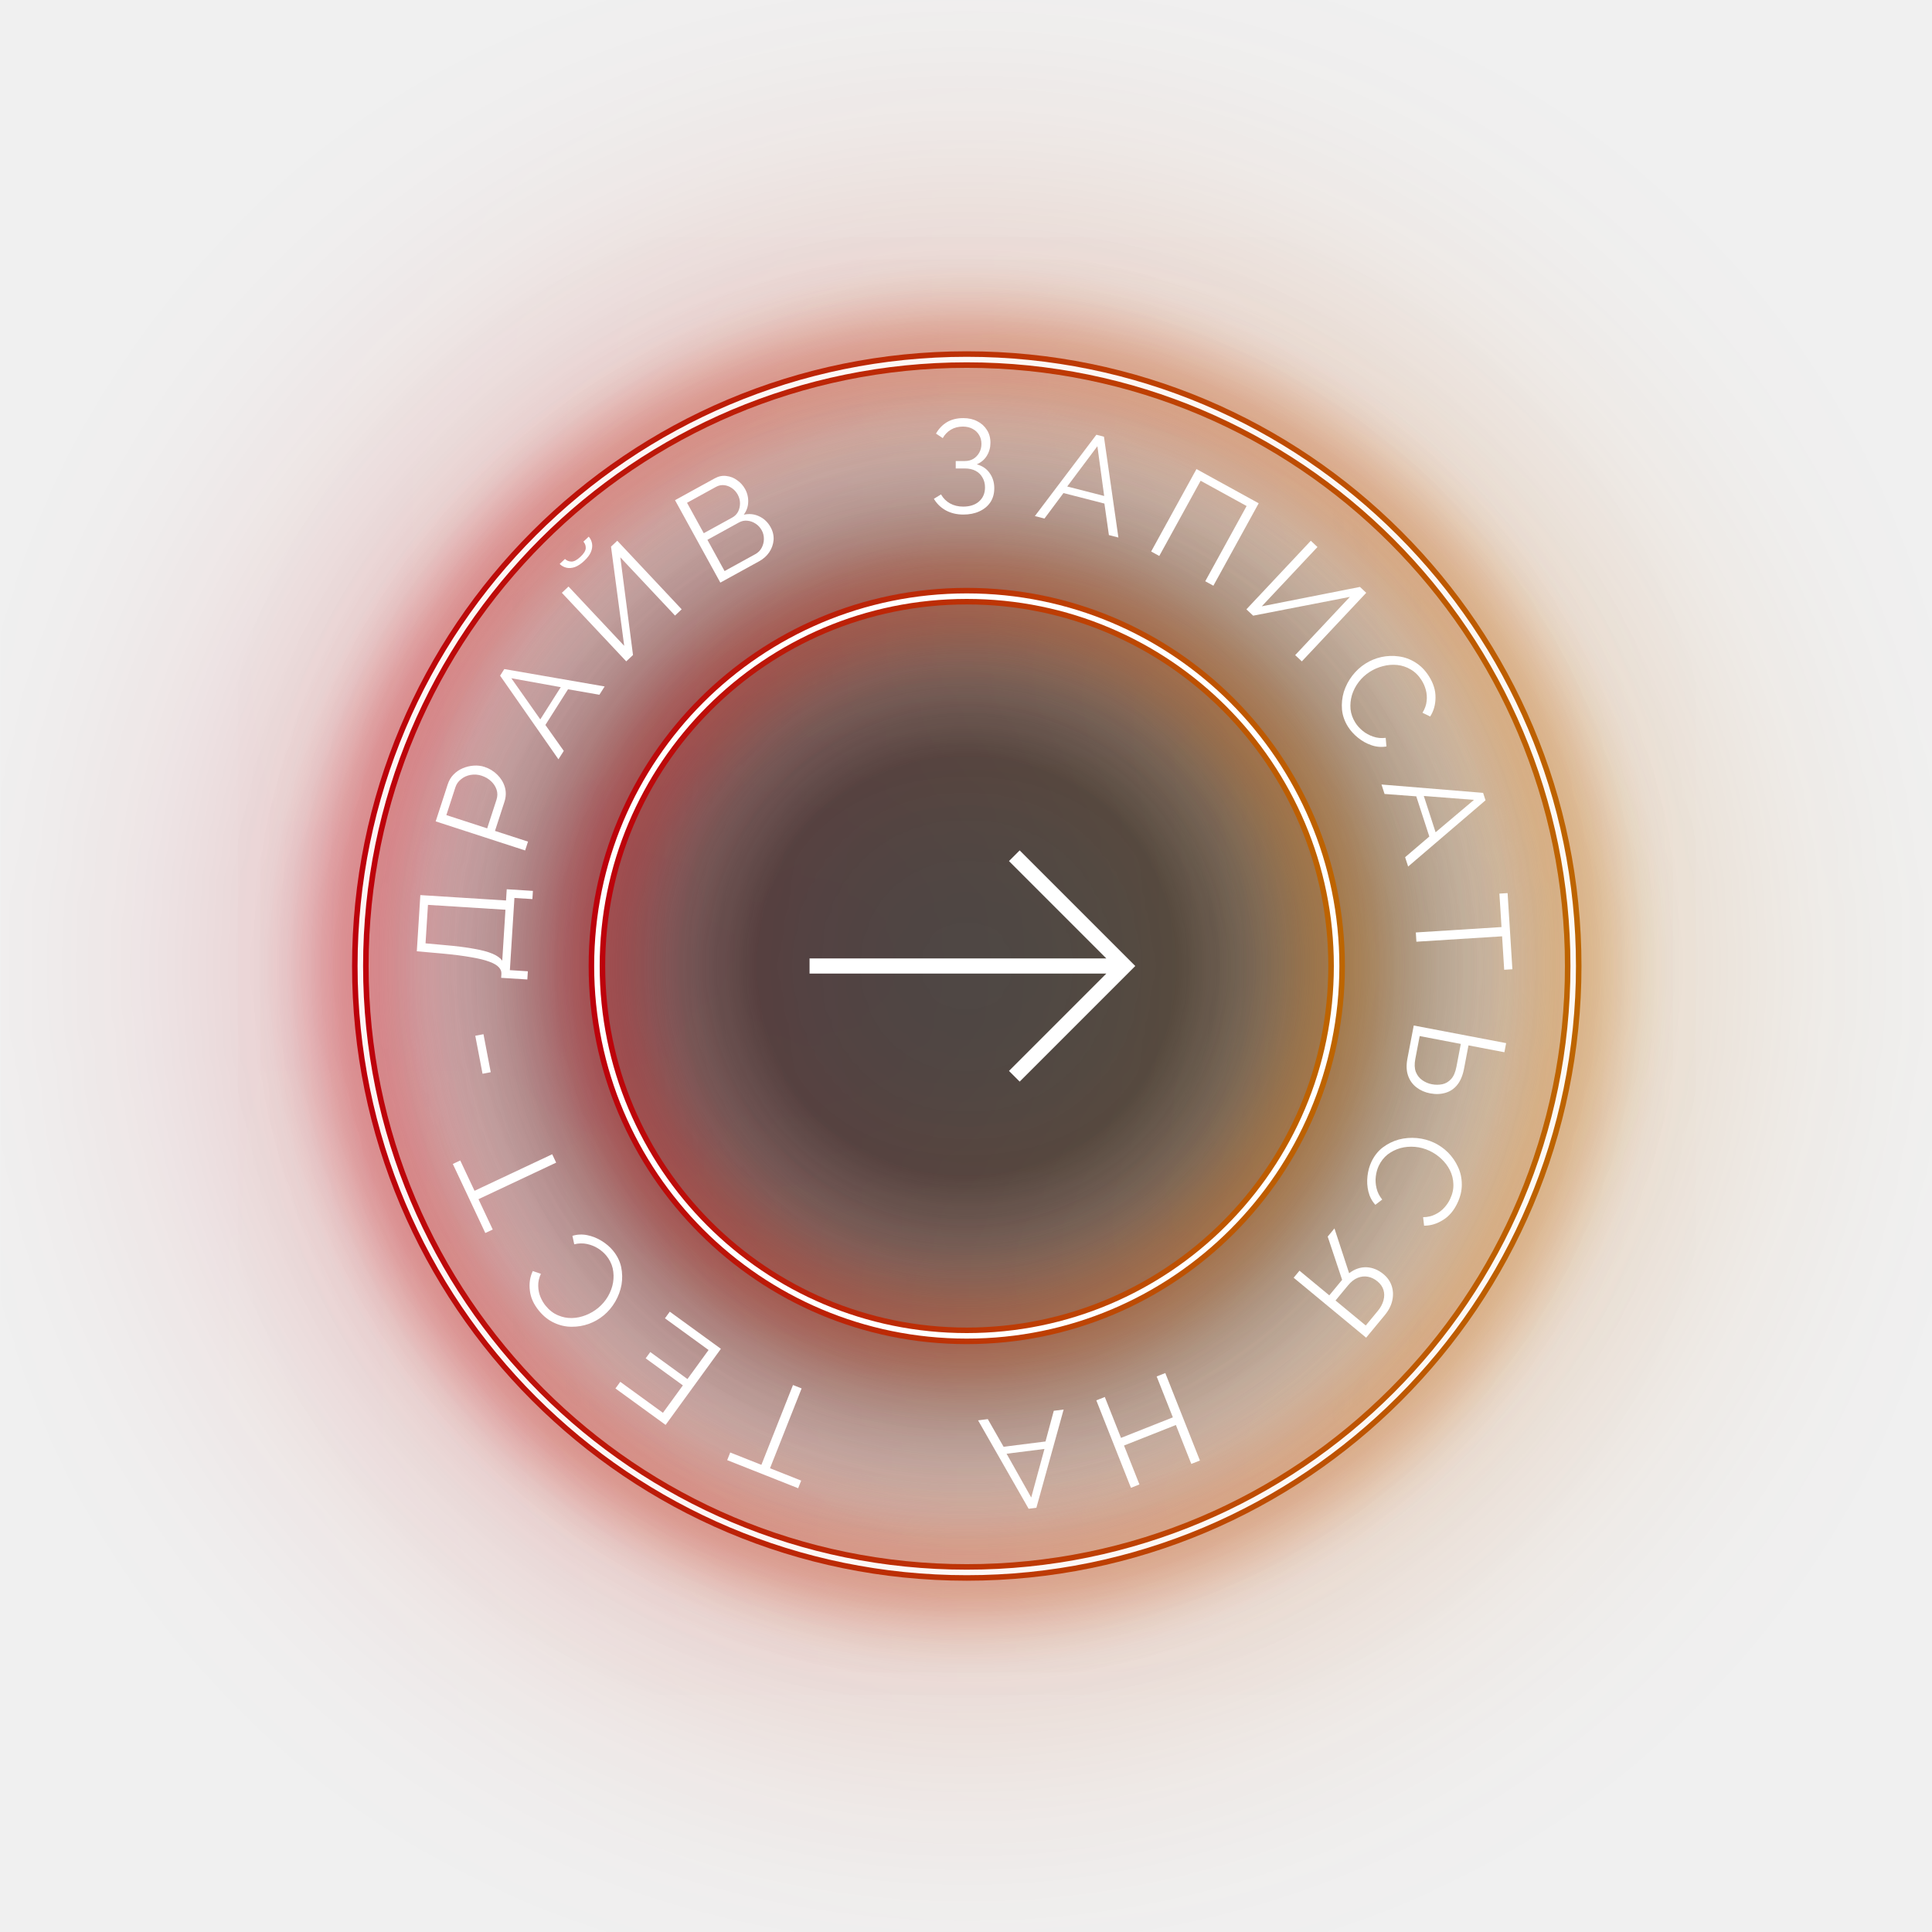
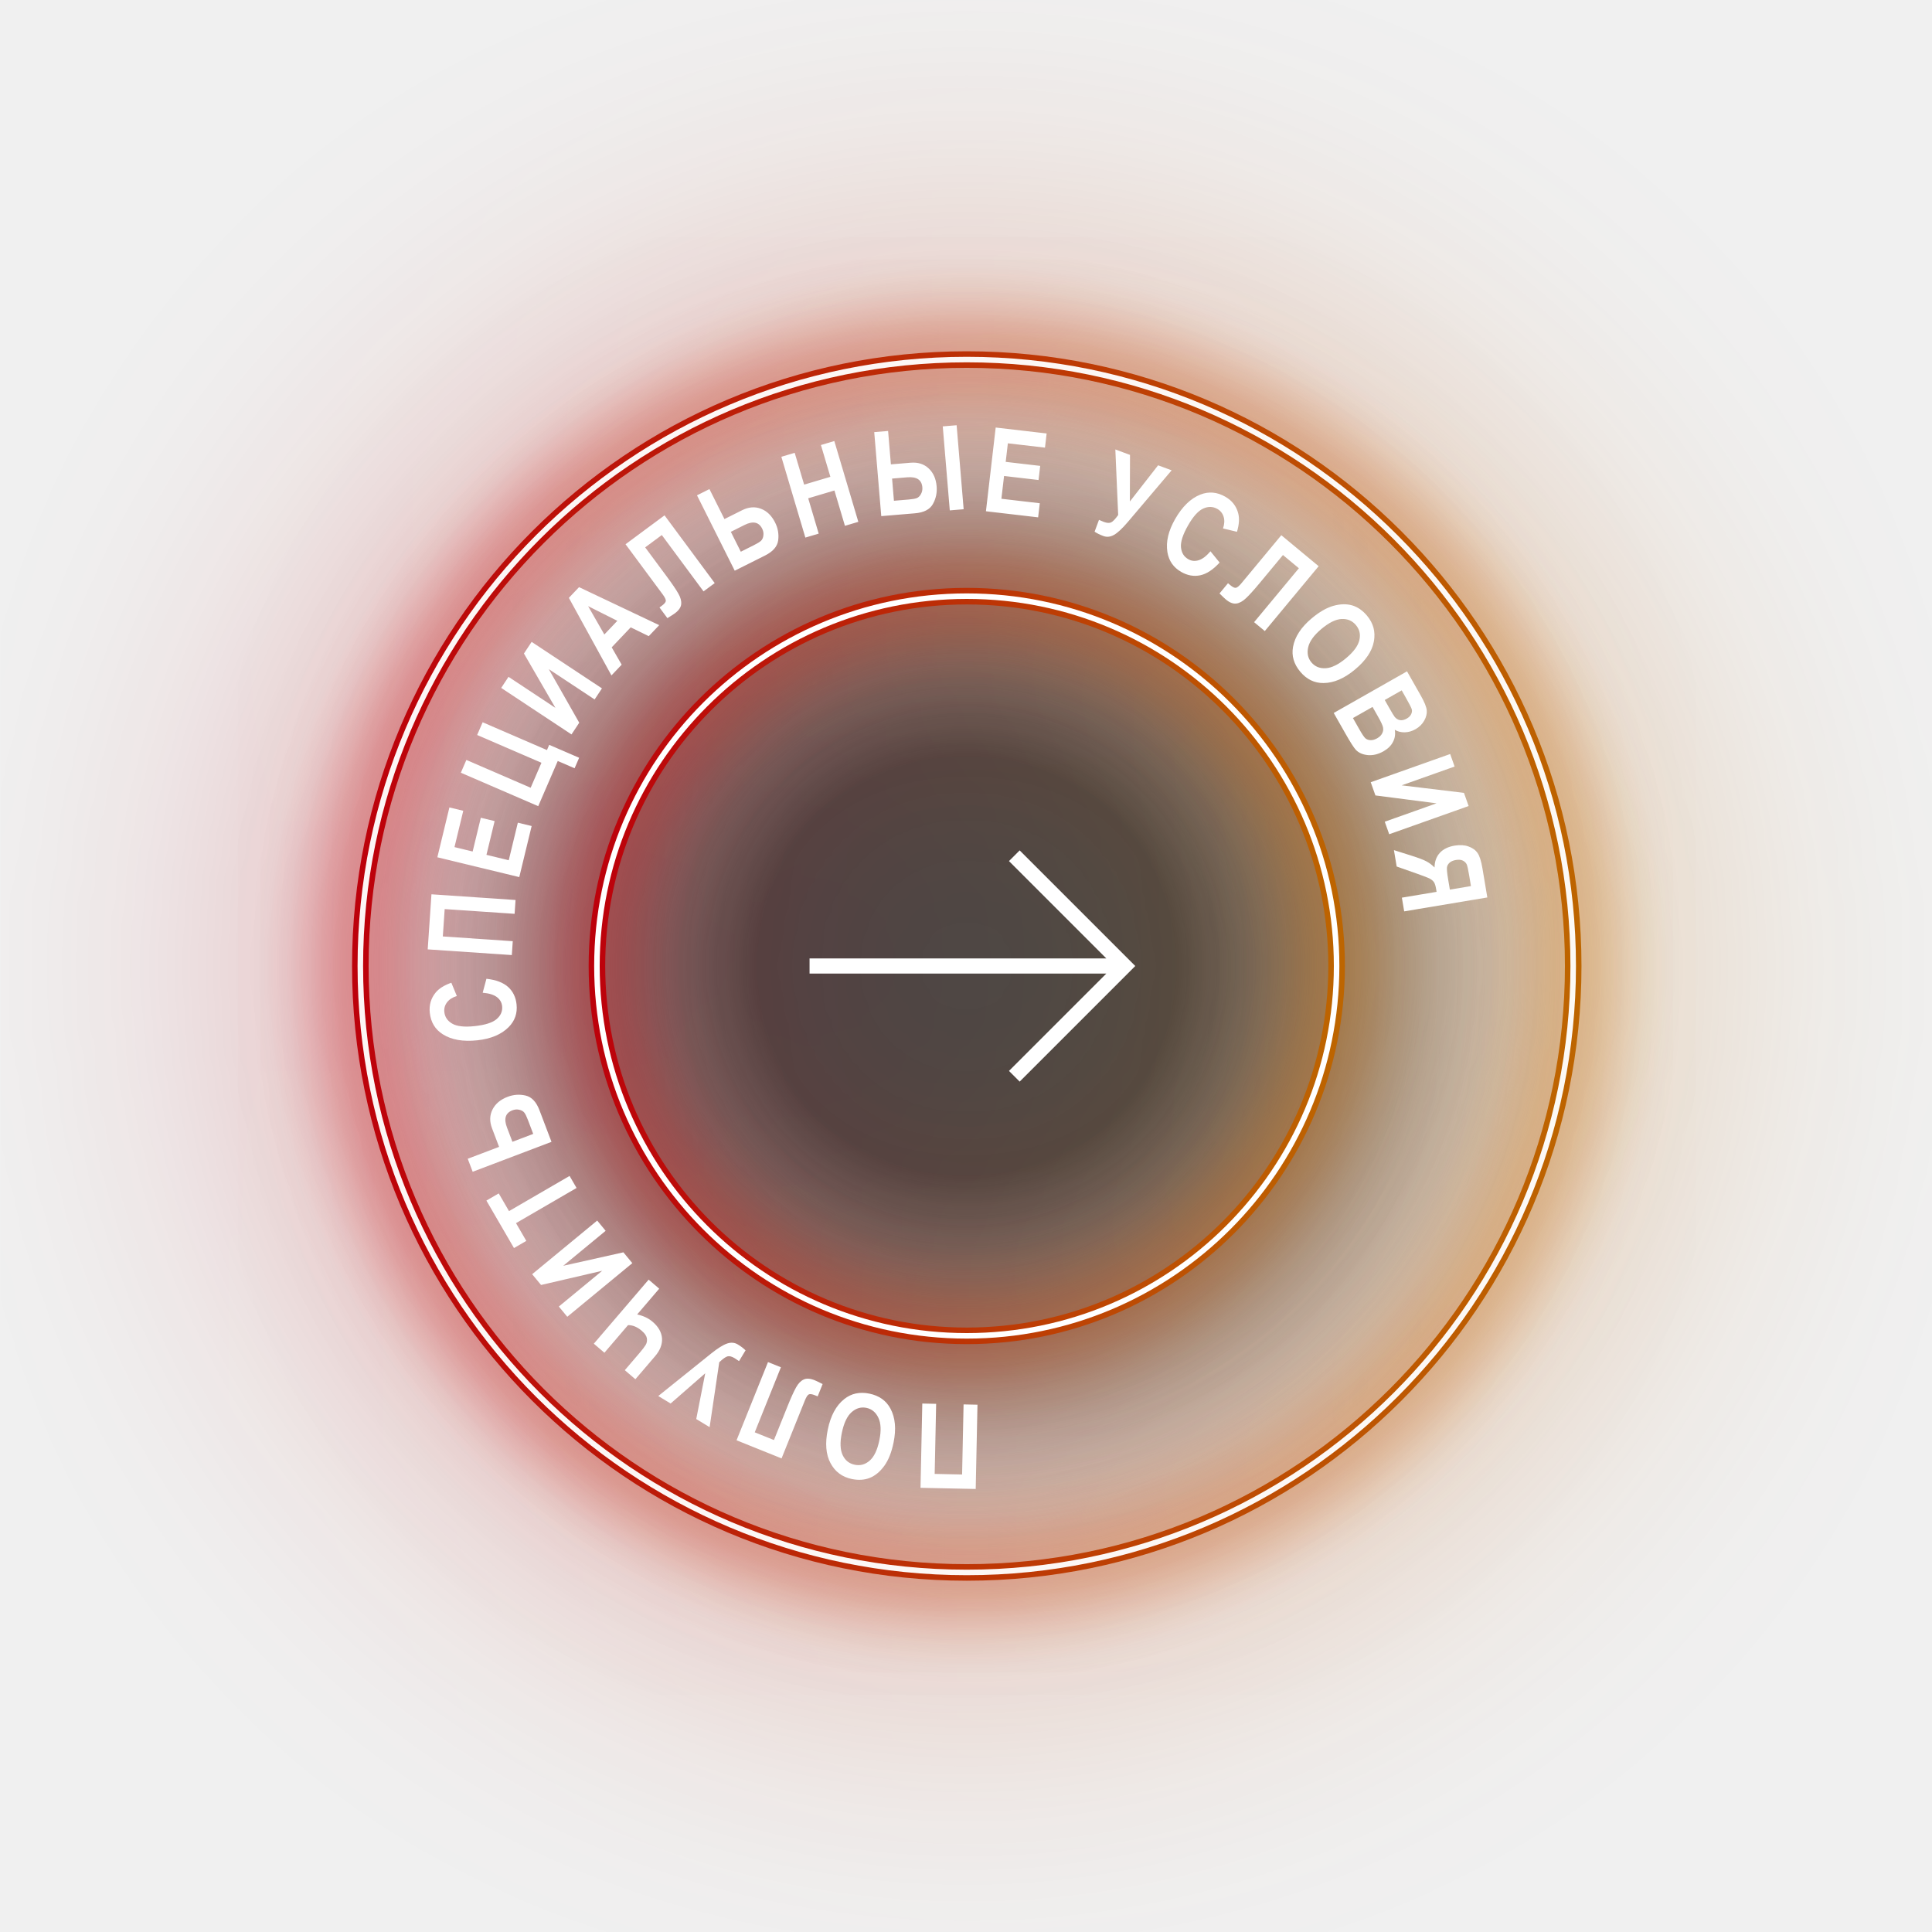
- <svg xmlns="http://www.w3.org/2000/svg" width="350" height="350" viewBox="0 0 350 350" fill="none">
-   <g filter="url(#filter0_b_0_4107)">
-     <circle cx="175.139" cy="175" r="110" fill="url(#paint0_radial_0_4107)" fill-opacity="0.7" />
+ <svg xmlns="http://www.w3.org/2000/svg" width="350" height="350" viewBox="0 0 350 350" fill="none" version="1.1" id="svg48">
+   <g filter="url(#filter0_b_0_4107)" id="g1">
+     <path id="circle1" style="fill:url(#paint0_radial_0_4107);fill-opacity:0.7" d="m 285.139,175 a 110,110 0 0 1 -110,110 A 110,110 0 0 1 65.139,175 110,110 0 0 1 175.139,65 a 110,110 0 0 1 110,110 z" />
  </g>
-   <g filter="url(#filter1_f_0_4107)">
-     <circle cx="175.139" cy="175" r="109.861" stroke="url(#paint1_linear_0_4107)" stroke-width="10" />
+   <g filter="url(#filter1_f_0_4107)" id="g2">
+     <circle cx="175.139" cy="175" r="109.861" stroke="url(#paint1_linear_0_4107)" stroke-width="10" id="circle2" />
  </g>
-   <g filter="url(#filter2_f_0_4107)">
-     <circle cx="175.139" cy="175" r="109.861" stroke="url(#paint2_linear_0_4107)" stroke-width="6" />
+   <g filter="url(#filter2_f_0_4107)" id="g3">
+     <path id="circle3" style="stroke:url(#paint2_linear_0_4107);stroke-width:6" d="M 285,175 A 109.861,109.861 0 0 1 175.139,284.861 109.861,109.861 0 0 1 65.278,175 109.861,109.861 0 0 1 175.139,65.139 109.861,109.861 0 0 1 285,175 Z" />
  </g>
-   <circle cx="175.139" cy="175" r="109.861" stroke="url(#paint3_linear_0_4107)" stroke-width="3" />
-   <circle cx="175.139" cy="175" r="109.861" stroke="white" />
-   <g filter="url(#filter3_f_0_4107)">
-     <circle cx="175.139" cy="175" r="67" stroke="url(#paint4_linear_0_4107)" stroke-width="10" />
+   <path id="circle4" style="stroke:url(#paint3_linear_0_4107);stroke-width:3" d="M 285,175 A 109.861,109.861 0 0 1 175.139,284.861 109.861,109.861 0 0 1 65.278,175 109.861,109.861 0 0 1 175.139,65.139 109.861,109.861 0 0 1 285,175 Z" />
+   <path id="circle5" style="stroke:#ffffff" d="M 285,175 A 109.861,109.861 0 0 1 175.139,284.861 109.861,109.861 0 0 1 65.278,175 109.861,109.861 0 0 1 175.139,65.139 109.861,109.861 0 0 1 285,175 Z" />
+   <g filter="url(#filter3_f_0_4107)" id="g6">
+     <path id="circle6" style="stroke:url(#paint4_linear_0_4107);stroke-width:10" d="m 242.139,175 a 67,67 0 0 1 -67,67 67,67 0 0 1 -67,-67 67,67 0 0 1 67,-67 67,67 0 0 1 67,67 z" />
  </g>
-   <g filter="url(#filter4_f_0_4107)">
-     <circle cx="175.139" cy="175" r="67" stroke="url(#paint5_linear_0_4107)" stroke-width="6" />
+   <g filter="url(#filter4_f_0_4107)" id="g7">
+     <path id="circle7" style="stroke:url(#paint5_linear_0_4107);stroke-width:6" d="m 242.139,175 a 67,67 0 0 1 -67,67 67,67 0 0 1 -67,-67 67,67 0 0 1 67,-67 67,67 0 0 1 67,67 z" />
  </g>
-   <circle cx="175.139" cy="175" r="67" stroke="url(#paint6_linear_0_4107)" stroke-width="3" />
-   <circle cx="175.139" cy="175" r="67" stroke="white" />
-   <path d="M174.508 93.216C173.34 93.216 172.292 92.968 171.364 92.472C170.436 91.96 169.708 91.256 169.18 90.36L170.476 89.568C170.876 90.272 171.42 90.816 172.108 91.2C172.796 91.584 173.588 91.776 174.484 91.776C175.7 91.776 176.66 91.464 177.364 90.84C178.084 90.2 178.444 89.352 178.444 88.296C178.444 87.624 178.292 87.032 177.988 86.52C177.7 85.992 177.284 85.584 176.74 85.296C176.196 85.008 175.54 84.864 174.772 84.864H173.14V83.52H174.796C175.388 83.52 175.908 83.384 176.356 83.112C176.804 82.824 177.156 82.448 177.412 81.984C177.668 81.52 177.796 81 177.796 80.424C177.796 79.8 177.652 79.256 177.364 78.792C177.092 78.328 176.7 77.96 176.188 77.688C175.692 77.416 175.108 77.28 174.436 77.28C173.62 77.28 172.9 77.464 172.276 77.832C171.652 78.2 171.156 78.712 170.788 79.368L169.564 78.552C170.06 77.672 170.716 76.984 171.532 76.488C172.364 75.992 173.356 75.744 174.508 75.744C175.484 75.744 176.332 75.936 177.052 76.32C177.788 76.688 178.364 77.208 178.78 77.88C179.212 78.536 179.428 79.312 179.428 80.208C179.428 81.072 179.212 81.856 178.78 82.56C178.364 83.248 177.756 83.768 176.956 84.12C177.964 84.392 178.74 84.92 179.284 85.704C179.844 86.488 180.124 87.4 180.124 88.44C180.124 89.432 179.884 90.288 179.404 91.008C178.924 91.712 178.26 92.256 177.412 92.64C176.58 93.024 175.612 93.216 174.508 93.216Z" fill="white" />
-   <path d="M198.617 78.758L199.989 79.111L202.609 97.376L200.888 96.934L200.075 91.225L192.659 89.32L189.219 93.938L187.476 93.49L198.617 78.758ZM200.031 89.85L198.802 80.838L193.336 88.132L200.031 89.85Z" fill="white" />
-   <path d="M208.542 99.91L216.751 84.977L228.024 91.175L219.815 106.107L218.342 105.298L225.835 91.669L217.506 87.091L210.014 100.719L208.542 99.91Z" fill="white" />
-   <path d="M225.799 110.385L237.464 97.963L238.671 99.097L228.584 109.839L246.369 106.326L247.506 107.394L235.842 119.815L234.634 118.682L244.541 108.132L227.024 111.535L225.799 110.385Z" fill="white" />
-   <path d="M247.357 120.224C248.235 119.666 249.187 119.27 250.213 119.036C251.262 118.807 252.314 118.764 253.372 118.908C254.443 119.043 255.451 119.407 256.397 120.001C257.356 120.586 258.178 121.419 258.864 122.5C259.678 123.783 260.076 125.066 260.056 126.349C260.058 127.636 259.737 128.787 259.092 129.802L257.696 129.125C258.134 128.412 258.385 127.703 258.45 126.998C258.528 126.285 258.477 125.607 258.296 124.964C258.124 124.334 257.87 123.756 257.536 123.229C256.987 122.365 256.327 121.713 255.556 121.274C254.798 120.826 253.983 120.557 253.111 120.466C252.26 120.381 251.404 120.45 250.543 120.675C249.694 120.891 248.905 121.231 248.176 121.693C247.379 122.199 246.701 122.819 246.143 123.552C245.585 124.285 245.177 125.075 244.918 125.921C244.673 126.759 244.587 127.609 244.661 128.472C244.757 129.34 245.049 130.159 245.538 130.929C245.881 131.469 246.327 131.963 246.876 132.41C247.425 132.858 248.05 133.2 248.75 133.438C249.459 133.689 250.219 133.766 251.029 133.669L251.167 135.23C250.262 135.387 249.363 135.314 248.469 135.01C247.574 134.705 246.755 134.25 246.009 133.643C245.273 133.049 244.673 132.387 244.21 131.658C243.584 130.672 243.219 129.634 243.115 128.544C243.024 127.445 243.137 126.369 243.454 125.316C243.792 124.267 244.298 123.302 244.97 122.42C245.656 121.53 246.452 120.798 247.357 120.224Z" fill="white" />
-   <path d="M268.68 143.635L269.117 144.982L255.099 156.981L254.55 155.292L258.935 151.545L256.569 144.264L250.827 143.833L250.271 142.121L268.68 143.635ZM260.072 150.772L267.023 144.905L257.936 144.198L260.072 150.772Z" fill="white" />
-   <path d="M272.498 175.683L272.117 169.623L256.595 170.6L256.49 168.923L272.011 167.946L271.63 161.886L273.115 161.793L273.983 175.59L272.498 175.683Z" fill="white" />
-   <path d="M256.113 185.779L272.851 188.972L272.536 190.622L266.029 189.381L265.22 193.624C264.989 194.834 264.585 195.8 264.008 196.52C263.431 197.241 262.719 197.724 261.874 197.97C261.026 198.232 260.091 198.265 259.07 198.07C258.143 197.894 257.323 197.534 256.613 196.991C255.902 196.448 255.393 195.74 255.087 194.867C254.782 193.995 254.741 192.969 254.966 191.79L256.113 185.779ZM257.189 187.694L256.397 191.843C256.22 192.771 256.251 193.55 256.489 194.182C256.742 194.817 257.128 195.314 257.646 195.673C258.176 196.051 258.756 196.3 259.385 196.42C260.045 196.546 260.68 196.545 261.291 196.417C261.902 196.29 262.434 195.976 262.888 195.476C263.341 194.976 263.663 194.231 263.851 193.241L264.638 189.115L257.189 187.694Z" fill="white" />
-   <path d="M259.786 207.005C260.727 207.448 261.571 208.04 262.319 208.781C263.074 209.543 263.675 210.409 264.12 211.379C264.58 212.355 264.812 213.402 264.818 214.519C264.837 215.642 264.574 216.783 264.029 217.941C263.382 219.316 262.512 220.339 261.419 221.009C260.333 221.701 259.189 222.046 257.986 222.046L257.81 220.505C258.647 220.492 259.38 220.324 260.01 220.001C260.653 219.685 261.198 219.279 261.645 218.781C262.084 218.298 262.437 217.775 262.702 217.21C263.138 216.284 263.335 215.377 263.292 214.49C263.264 213.611 263.055 212.778 262.664 211.993C262.281 211.229 261.763 210.544 261.112 209.937C260.475 209.336 259.765 208.852 258.984 208.484C258.129 208.082 257.243 207.842 256.325 207.764C255.407 207.686 254.522 207.764 253.668 207.999C252.83 208.241 252.066 208.624 251.377 209.149C250.695 209.695 250.161 210.38 249.772 211.205C249.5 211.784 249.322 212.426 249.238 213.129C249.155 213.832 249.201 214.544 249.375 215.262C249.543 215.996 249.885 216.678 250.401 217.31L249.157 218.263C248.539 217.583 248.12 216.785 247.897 215.867C247.675 214.949 247.62 214.012 247.734 213.058C247.84 212.117 248.077 211.256 248.445 210.475C248.942 209.418 249.623 208.553 250.488 207.881C251.366 207.216 252.336 206.735 253.395 206.438C254.462 206.162 255.548 206.072 256.652 206.167C257.771 206.269 258.816 206.549 259.786 207.005Z" fill="white" />
-   <path d="M241.749 222.541L244.408 230.659C245.415 229.894 246.472 229.532 247.579 229.575C248.675 229.631 249.691 230.046 250.628 230.821C251.331 231.403 251.823 232.1 252.105 232.915C252.388 233.752 252.431 234.628 252.234 235.545C252.049 236.471 251.589 237.379 250.855 238.266L247.489 242.334L234.36 231.473L235.415 230.197L240.815 234.664L242.758 232.315C242.819 232.241 242.885 232.161 242.957 232.075C243.018 232.001 243.079 231.927 243.14 231.853L240.525 224.02L241.749 222.541ZM244.207 232.86L241.943 235.597L247.417 240.125L249.62 237.462C250.119 236.858 250.457 236.224 250.633 235.56C250.809 234.895 250.807 234.271 250.626 233.685C250.446 233.1 250.085 232.583 249.542 232.134C249 231.686 248.422 231.405 247.809 231.292C247.196 231.18 246.583 231.243 245.969 231.483C245.345 231.735 244.758 232.194 244.207 232.86Z" fill="white" />
-   <path d="M204.88 269.532L198.608 253.689L200.147 253.079L203.08 260.488L212.475 256.768L209.542 249.36L211.104 248.741L217.377 264.585L215.815 265.203L213.023 258.152L203.628 261.871L206.42 268.923L204.88 269.532Z" fill="white" />
-   <path d="M187.752 273.151L186.347 273.328L177.187 257.31L178.949 257.087L181.808 262.097L189.403 261.137L190.902 255.577L192.688 255.352L187.752 273.151ZM182.354 263.358L186.815 271.285L189.211 262.492L182.354 263.358Z" fill="white" />
-   <path d="M132.287 263.134L137.933 265.369L143.658 250.909L145.22 251.527L139.495 265.987L145.14 268.223L144.592 269.606L131.739 264.517L132.287 263.134Z" fill="white" />
-   <path d="M120.461 238.825L121.336 237.621L130.597 244.35L120.581 258.135L111.494 251.533L112.369 250.33L120.097 255.944L123.708 250.974L116.971 246.078L117.803 244.933L124.54 249.828L128.363 244.566L120.461 238.825Z" fill="white" />
-   <path d="M109.359 238.295C108.557 238.958 107.662 239.47 106.674 239.831C105.662 240.19 104.623 240.365 103.556 240.355C102.476 240.355 101.43 240.12 100.418 239.649C99.393 239.189 98.473 238.465 97.657 237.479C96.688 236.308 96.133 235.085 95.992 233.81C95.829 232.533 96.003 231.351 96.515 230.263L97.985 230.76C97.64 231.523 97.48 232.257 97.504 232.964C97.516 233.681 97.652 234.348 97.912 234.963C98.162 235.566 98.485 236.108 98.883 236.589C99.536 237.378 100.272 237.942 101.093 238.281C101.901 238.63 102.743 238.795 103.62 238.776C104.474 238.754 105.315 238.578 106.142 238.247C106.956 237.926 107.696 237.49 108.362 236.94C109.089 236.338 109.684 235.638 110.145 234.841C110.607 234.044 110.913 233.209 111.064 232.337C111.202 231.475 111.181 230.621 110.999 229.774C110.796 228.925 110.403 228.149 109.822 227.447C109.414 226.953 108.909 226.519 108.308 226.144C107.707 225.769 107.045 225.508 106.32 225.36C105.585 225.199 104.822 225.218 104.03 225.416L103.698 223.885C104.576 223.615 105.477 223.576 106.402 223.765C107.328 223.955 108.198 224.304 109.014 224.813C109.819 225.31 110.497 225.891 111.048 226.557C111.792 227.457 112.285 228.441 112.525 229.509C112.752 230.587 112.775 231.669 112.593 232.754C112.388 233.837 112.008 234.858 111.451 235.817C110.882 236.786 110.185 237.612 109.359 238.295Z" fill="white" />
-   <path d="M83.379 210.229L85.965 215.723L100.037 209.102L100.752 210.622L86.68 217.244L89.265 222.738L87.919 223.371L82.033 210.863L83.379 210.229Z" fill="white" />
-   <path d="M88.9 194.24L87.415 194.523L86.102 187.639L87.587 187.356L88.9 194.24Z" fill="white" />
-   <path d="M95.532 177.442L90.789 177.143L90.835 176.425C90.863 175.978 90.704 175.575 90.357 175.217C90.012 174.842 89.44 174.51 88.641 174.219C87.826 173.911 86.729 173.642 85.349 173.41C83.97 173.163 82.252 172.943 80.196 172.75L75.509 172.335L76.15 162.155L91.671 163.131L91.799 161.095L96.542 161.394L96.448 162.879L93.191 162.674L92.368 175.752L95.625 175.957L95.532 177.442ZM90.985 174.03L91.565 164.808L77.529 163.925L77.091 170.895L80.486 171.205C82.639 171.388 84.436 171.614 85.878 171.881C87.305 172.131 88.432 172.434 89.26 172.791C90.071 173.146 90.646 173.559 90.985 174.03Z" fill="white" />
-   <path d="M95.134 154.067L78.928 148.801L81.109 142.09C81.336 141.391 81.688 140.798 82.165 140.314C82.647 139.815 83.209 139.433 83.849 139.17C84.475 138.903 85.131 138.746 85.819 138.7C86.492 138.649 87.14 138.725 87.764 138.928C88.646 139.215 89.419 139.685 90.082 140.337C90.734 140.97 91.19 141.715 91.45 142.574C91.709 143.432 91.686 144.333 91.379 145.276L89.673 150.526L95.653 152.469L95.134 154.067ZM88.258 150.066L89.942 144.885C90.149 144.246 90.155 143.633 89.958 143.048C89.761 142.462 89.424 141.949 88.945 141.507C88.466 141.066 87.899 140.739 87.245 140.526C86.575 140.308 85.909 140.26 85.247 140.382C84.585 140.503 84.013 140.763 83.53 141.161C83.037 141.54 82.695 142.025 82.502 142.619L80.863 147.663L88.258 150.066Z" fill="white" />
-   <path d="M90.598 122.403L91.357 121.207L109.538 124.36L108.586 125.86L102.905 124.869L98.802 131.333L102.131 136.032L101.166 137.552L90.598 122.403ZM101.584 124.486L92.633 122.87L97.881 130.322L101.584 124.486Z" fill="white" />
-   <path d="M113.45 119.811L101.785 107.39L102.992 106.256L113.08 116.998L110.69 99.027L111.828 97.959L123.492 110.381L122.285 111.514L112.378 100.965L114.675 118.661L113.45 119.811ZM105.838 101.608C105.267 102.145 104.706 102.518 104.156 102.727C103.607 102.913 103.096 102.954 102.624 102.849C102.141 102.732 101.729 102.504 101.389 102.165L102.351 101.261C102.648 101.553 103.028 101.712 103.491 101.738C103.966 101.753 104.518 101.465 105.148 100.873C105.755 100.304 106.076 99.793 106.113 99.342C106.139 98.879 105.999 98.472 105.693 98.123L106.655 97.219C106.972 97.58 107.174 98.005 107.26 98.495C107.336 98.973 107.263 99.48 107.043 100.016C106.823 100.53 106.421 101.061 105.838 101.608Z" fill="white" />
-   <path d="M139.611 95.522C140.019 96.265 140.196 97.035 140.141 97.832C140.079 98.615 139.817 99.352 139.358 100.043C138.904 100.712 138.298 101.255 137.541 101.671L130.496 105.545L122.287 90.612L129.479 86.658C130.181 86.273 130.887 86.131 131.6 86.232C132.32 86.311 132.974 86.572 133.564 87.014C134.161 87.435 134.632 87.961 134.979 88.592C135.388 89.335 135.576 90.126 135.545 90.965C135.513 91.804 135.245 92.563 134.742 93.241C135.736 93.023 136.667 93.123 137.536 93.54C138.418 93.95 139.11 94.61 139.611 95.522ZM138 96.079C137.722 95.574 137.356 95.173 136.9 94.876C136.437 94.564 135.936 94.383 135.397 94.333C134.872 94.275 134.364 94.38 133.873 94.65L128.153 97.795L131.263 103.452L136.836 100.388C137.341 100.111 137.723 99.727 137.983 99.237C138.244 98.747 138.377 98.227 138.384 97.675C138.398 97.102 138.27 96.569 138 96.079ZM124.464 91.086L127.494 96.596L132.625 93.775C133.116 93.505 133.481 93.14 133.721 92.68C133.953 92.205 134.066 91.696 134.059 91.152C134.052 90.608 133.917 90.098 133.655 89.621C133.378 89.116 133.022 88.718 132.588 88.427C132.147 88.122 131.674 87.944 131.171 87.892C130.668 87.84 130.185 87.941 129.722 88.195L124.464 91.086Z" fill="white" />
-   <path d="M203.73 175L204.699 175.969L205.668 175L204.699 174.032L203.73 175ZM182.787 155.993L202.762 175.969L204.699 174.032L184.724 154.056L182.787 155.993ZM202.762 174.032L182.787 194.007L184.724 195.944L204.699 175.969L202.762 174.032ZM203.731 173.631H146.658V176.37H203.731V173.631Z" fill="white" />
-   <defs>
+   <path id="circle8" style="stroke:url(#paint6_linear_0_4107);stroke-width:3" d="m 242.139,175 a 67,67 0 0 1 -67,67 67,67 0 0 1 -67,-67 67,67 0 0 1 67,-67 67,67 0 0 1 67,67 z" />
+   <path id="circle9" style="stroke:#ffffff" d="m 242.139,175 a 67,67 0 0 1 -67,67 67,67 0 0 1 -67,-67 67,67 0 0 1 67,-67 67,67 0 0 1 67,67 z" />
+   <path d="M203.73 175L204.699 175.969L205.668 175L204.699 174.032L203.73 175ZM182.787 155.993L202.762 175.969L204.699 174.032L184.724 154.056L182.787 155.993ZM202.762 174.032L182.787 194.007L184.724 195.944L204.699 175.969L202.762 174.032ZM203.731 173.631H146.658V176.37H203.731V173.631Z" fill="white" id="path31" />
+   <defs id="defs48">
    <filter id="filter0_b_0_4107" x="24.047" y="23.908" width="302.184" height="302.184" filterUnits="userSpaceOnUse" color-interpolation-filters="sRGB">
-       <feFlood flood-opacity="0" result="BackgroundImageFix" />
-       <feGaussianBlur in="BackgroundImageFix" stdDeviation="20.546" />
-       <feComposite in2="SourceAlpha" operator="in" result="effect1_backgroundBlur_0_4107" />
-       <feBlend mode="normal" in="SourceGraphic" in2="effect1_backgroundBlur_0_4107" result="shape" />
+       <feFlood flood-opacity="0" result="BackgroundImageFix" id="feFlood31" />
+       <feGaussianBlur in="BackgroundImageFix" stdDeviation="20.546" id="feGaussianBlur31" />
+       <feComposite in2="SourceAlpha" operator="in" result="effect1_backgroundBlur_0_4107" id="feComposite31" />
+       <feBlend mode="normal" in="SourceGraphic" in2="effect1_backgroundBlur_0_4107" result="shape" id="feBlend31" />
    </filter>
    <filter id="filter1_f_0_4107" x="0.277" y="0.139" width="349.723" height="349.723" filterUnits="userSpaceOnUse" color-interpolation-filters="sRGB">
-       <feFlood flood-opacity="0" result="BackgroundImageFix" />
-       <feBlend mode="normal" in="SourceGraphic" in2="BackgroundImageFix" result="shape" />
-       <feGaussianBlur stdDeviation="30" result="effect1_foregroundBlur_0_4107" />
+       <feFlood flood-opacity="0" result="BackgroundImageFix" id="feFlood32" />
+       <feBlend mode="normal" in="SourceGraphic" in2="BackgroundImageFix" result="shape" id="feBlend32" />
+       <feGaussianBlur stdDeviation="30" result="effect1_foregroundBlur_0_4107" id="feGaussianBlur32" />
    </filter>
    <filter id="filter2_f_0_4107" x="47.277" y="47.139" width="255.723" height="255.723" filterUnits="userSpaceOnUse" color-interpolation-filters="sRGB">
-       <feFlood flood-opacity="0" result="BackgroundImageFix" />
-       <feBlend mode="normal" in="SourceGraphic" in2="BackgroundImageFix" result="shape" />
-       <feGaussianBlur stdDeviation="7.5" result="effect1_foregroundBlur_0_4107" />
+       <feFlood flood-opacity="0" result="BackgroundImageFix" id="feFlood33" />
+       <feBlend mode="normal" in="SourceGraphic" in2="BackgroundImageFix" result="shape" id="feBlend33" />
+       <feGaussianBlur stdDeviation="7.5" result="effect1_foregroundBlur_0_4107" id="feGaussianBlur33" />
    </filter>
    <filter id="filter3_f_0_4107" x="43.139" y="43" width="264" height="264" filterUnits="userSpaceOnUse" color-interpolation-filters="sRGB">
-       <feFlood flood-opacity="0" result="BackgroundImageFix" />
-       <feBlend mode="normal" in="SourceGraphic" in2="BackgroundImageFix" result="shape" />
-       <feGaussianBlur stdDeviation="30" result="effect1_foregroundBlur_0_4107" />
+       <feFlood flood-opacity="0" result="BackgroundImageFix" id="feFlood34" />
+       <feBlend mode="normal" in="SourceGraphic" in2="BackgroundImageFix" result="shape" id="feBlend34" />
+       <feGaussianBlur stdDeviation="30" result="effect1_foregroundBlur_0_4107" id="feGaussianBlur34" />
    </filter>
    <filter id="filter4_f_0_4107" x="90.139" y="90" width="170" height="170" filterUnits="userSpaceOnUse" color-interpolation-filters="sRGB">
-       <feFlood flood-opacity="0" result="BackgroundImageFix" />
-       <feBlend mode="normal" in="SourceGraphic" in2="BackgroundImageFix" result="shape" />
-       <feGaussianBlur stdDeviation="7.5" result="effect1_foregroundBlur_0_4107" />
+       <feFlood flood-opacity="0" result="BackgroundImageFix" id="feFlood35" />
+       <feBlend mode="normal" in="SourceGraphic" in2="BackgroundImageFix" result="shape" id="feBlend35" />
+       <feGaussianBlur stdDeviation="7.5" result="effect1_foregroundBlur_0_4107" id="feGaussianBlur35" />
    </filter>
    <radialGradient id="paint0_radial_0_4107" cx="0" cy="0" r="1" gradientUnits="userSpaceOnUse" gradientTransform="translate(175.139 175) rotate(90) scale(110)">
-       <stop offset="0.341" />
-       <stop offset="1" stop-opacity="0" />
+       <stop offset="0.341" id="stop35" />
+       <stop offset="1" stop-opacity="0" id="stop36" />
    </radialGradient>
    <linearGradient id="paint1_linear_0_4107" x1="65.277" y1="65.139" x2="292.339" y2="73.004" gradientUnits="userSpaceOnUse">
-       <stop stop-color="#BC000B" />
-       <stop offset="1" stop-color="#BD6600" />
+       <stop stop-color="#BC000B" id="stop37" />
+       <stop offset="1" stop-color="#BD6600" id="stop38" />
    </linearGradient>
    <linearGradient id="paint2_linear_0_4107" x1="65.277" y1="65.139" x2="292.339" y2="73.004" gradientUnits="userSpaceOnUse">
-       <stop stop-color="#BC000B" />
-       <stop offset="1" stop-color="#BD6600" />
+       <stop stop-color="#BC000B" id="stop39" />
+       <stop offset="1" stop-color="#BD6600" id="stop40" />
    </linearGradient>
    <linearGradient id="paint3_linear_0_4107" x1="65.277" y1="65.139" x2="292.339" y2="73.004" gradientUnits="userSpaceOnUse">
-       <stop stop-color="#BC000B" />
-       <stop offset="1" stop-color="#BD6600" />
+       <stop stop-color="#BC000B" id="stop41" />
+       <stop offset="1" stop-color="#BD6600" id="stop42" />
    </linearGradient>
    <linearGradient id="paint4_linear_0_4107" x1="108.139" y1="108" x2="246.614" y2="112.797" gradientUnits="userSpaceOnUse">
-       <stop stop-color="#BC000B" />
-       <stop offset="1" stop-color="#BD6600" />
+       <stop stop-color="#BC000B" id="stop43" />
+       <stop offset="1" stop-color="#BD6600" id="stop44" />
    </linearGradient>
    <linearGradient id="paint5_linear_0_4107" x1="108.139" y1="108" x2="246.614" y2="112.797" gradientUnits="userSpaceOnUse">
-       <stop stop-color="#BC000B" />
-       <stop offset="1" stop-color="#BD6600" />
+       <stop stop-color="#BC000B" id="stop45" />
+       <stop offset="1" stop-color="#BD6600" id="stop46" />
    </linearGradient>
    <linearGradient id="paint6_linear_0_4107" x1="108.139" y1="108" x2="246.614" y2="112.797" gradientUnits="userSpaceOnUse">
-       <stop stop-color="#BC000B" />
-       <stop offset="1" stop-color="#BD6600" />
+       <stop stop-color="#BC000B" id="stop47" />
+       <stop offset="1" stop-color="#BD6600" id="stop48" />
    </linearGradient>
  </defs>
+   <path style="font-weight:bold;font-stretch:condensed;font-size:21.333px;font-family:Arial;-inkscape-font-specification:'Arial Bold Condensed';letter-spacing:1.58px;fill:#ffffff;stroke-width:1.333" d="m 174.56,254.422 2.52,0.053 -0.321,15.267 -9.998,-0.21 0.321,-15.267 2.51,0.053 -0.267,12.695 4.968,0.104 z m -12.683,6.912 q -0.549,2.673 -1.69,4.236 -1.152,1.571 -2.602,2.156 -1.449,0.585 -3.266,0.211 -2.632,-0.541 -3.872,-2.891 -1.25,-2.352 -0.487,-6.066 0.772,-3.755 2.961,-5.506 1.925,-1.551 4.567,-1.007 2.663,0.547 3.824,2.711 1.321,2.473 0.564,6.156 z m -2.572,-0.422 q 0.531,-2.581 -0.183,-4.079 -0.715,-1.487 -2.164,-1.785 -1.459,-0.3 -2.68,0.778 -1.223,1.088 -1.769,3.741 -0.535,2.602 0.148,4.04 0.673,1.436 2.183,1.746 1.51,0.31 2.717,-0.75 1.207,-1.06 1.748,-3.692 z m -17.837,-13.217 -4.738,11.781 3.479,1.399 2.437,-6.06 q 0.952,-2.368 1.556,-3.45 0.59,-1.076 1.378,-1.444 0.778,-0.372 2.006,0.122 0.358,0.144 1.44,0.691 l -0.898,2.232 -0.512,-0.206 q -0.754,-0.303 -1.083,-0.155 -0.343,0.154 -0.735,1.13 l -4.209,10.466 -8.157,-3.28 5.698,-14.168 z m -11.168,-0.911 -1.745,11.757 -2.423,-1.469 1.625,-8.285 -6.266,5.471 -2.236,-1.356 9.624,-7.735 q 1.77,-1.412 2.842,-1.773 1.072,-0.361 1.945,0.168 0.837,0.508 1.399,1.068 l -1.183,1.951 q -0.513,-0.36 -0.789,-0.527 -0.784,-0.475 -1.295,-0.335 -0.52,0.135 -1.498,1.065 z m -11.647,-1.069 -3.549,4.147 -1.915,-1.639 2.635,-3.079 q 0.826,-0.966 1.154,-1.508 0.313,-0.541 0.21,-1.191 -0.11,-0.656 -0.925,-1.354 -1.219,-1.043 -2.489,-1.033 l -4.28,5.002 -1.915,-1.639 9.929,-11.602 1.915,1.639 -3.996,4.669 q 1.66,0.351 2.8,1.327 1.583,1.355 1.703,2.993 0.113,1.646 -1.275,3.268 z m -4.103,-16.884 -11.781,9.716 -1.531,-1.856 7.851,-6.475 -11.072,2.57 -1.611,-1.953 11.781,-9.716 1.531,1.856 -7.682,6.336 10.897,-2.439 z m -10.101,-13.62 -10.971,6.373 1.868,3.216 -2.234,1.298 -4.997,-8.602 2.234,-1.298 1.863,3.207 10.971,-6.373 z m -4.542,-8.354 -14.276,5.421 -0.895,-2.357 5.677,-2.156 -1.272,-3.35 q -0.71,-1.87 0.083,-3.419 0.78,-1.555 2.747,-2.302 1.607,-0.61 3.258,-0.223 1.641,0.391 2.503,2.66 z m -7.079,-0.009 3.769,-1.431 -0.947,-2.493 q -0.37,-0.974 -0.659,-1.354 -0.303,-0.386 -0.912,-0.523 -0.613,-0.146 -1.246,0.094 -1.899,0.721 -0.989,3.117 z m -5.386,-27 0.679,-2.536 q 2.609,0.294 3.933,1.491 1.314,1.199 1.524,3.135 0.264,2.434 -1.447,4.149 -1.976,1.974 -5.652,2.372 -3.884,0.421 -6.269,-1.092 -2.07,-1.316 -2.349,-3.884 -0.227,-2.092 1.05,-3.655 0.906,-1.114 2.854,-1.797 l 0.994,2.407 q -1.207,0.372 -1.782,1.157 -0.587,0.776 -0.482,1.739 0.149,1.377 1.445,2.117 1.296,0.74 4.061,0.44 2.869,-0.311 3.988,-1.291 1.12,-0.98 0.973,-2.337 -0.108,-0.994 -0.953,-1.636 -0.855,-0.641 -2.568,-0.78 z m 5.449,-9.343 -0.171,2.515 -15.236,-1.033 0.677,-9.977 15.236,1.033 -0.17,2.505 -12.669,-0.859 -0.336,4.957 z m 1.181,-11.61 -14.842,-3.591 2.185,-9.031 2.511,0.608 -1.592,6.581 3.29,0.796 1.48,-6.115 2.501,0.605 -1.48,6.115 4.04,0.977 1.646,-6.804 2.501,0.605 z m 5.013,-23.015 0.409,-0.947 5.421,2.344 -0.823,1.903 -3.05,-1.319 -3.538,8.185 -14.017,-6.06 1,-2.314 11.646,5.035 1.955,-4.523 -11.646,-5.035 0.996,-2.304 z m 4.448,-2.833 -12.737,-8.425 1.327,-2.007 8.488,5.614 -5.695,-9.837 1.396,-2.111 12.737,8.425 -1.327,2.007 -8.306,-5.494 5.519,9.708 z m 15.889,-19.796 -1.894,1.994 -3.268,-1.596 -3.444,3.625 1.805,3.137 -1.851,1.948 -7.714,-14.052 1.844,-1.941 z m -7.587,-0.785 -5.292,-2.657 2.939,5.134 z m 15.617,-5.332 -7.558,-10.204 -3.013,2.232 3.887,5.248 q 1.519,2.051 2.125,3.132 0.608,1.066 0.509,1.93 -0.09,0.858 -1.154,1.645 -0.31,0.229 -1.343,0.865 l -1.432,-1.934 0.444,-0.329 q 0.653,-0.484 0.699,-0.842 0.048,-0.373 -0.578,-1.218 l -6.715,-9.065 7.065,-5.233 9.089,12.271 z m 5.653,-3.746 -6.837,-13.655 2.254,-1.129 2.719,5.43 3.204,-1.604 q 1.788,-0.895 3.41,-0.263 1.626,0.619 2.568,2.5 0.77,1.537 0.552,3.219 -0.223,1.673 -2.393,2.759 z m -0.708,-7.043 1.805,3.605 2.384,-1.194 q 0.931,-0.466 1.281,-0.793 0.354,-0.34 0.428,-0.96 0.084,-0.624 -0.22,-1.23 -0.909,-1.816 -3.201,-0.669 z m 13.502,1.043 -4.35,-14.638 2.416,-0.718 1.712,5.761 4.753,-1.413 -1.712,-5.761 2.426,-0.721 4.35,14.638 -2.426,0.721 -1.902,-6.4 -4.753,1.413 1.902,6.4 z m 13.749,-3.887 -1.273,-15.218 2.512,-0.21 0.506,6.052 3.571,-0.299 q 1.993,-0.167 3.263,1.023 1.28,1.179 1.455,3.276 0.143,1.713 -0.684,3.193 -0.828,1.47 -3.247,1.672 z m 1.961,-6.802 0.336,4.017 2.657,-0.222 q 1.038,-0.087 1.483,-0.26 0.455,-0.184 0.754,-0.732 0.31,-0.549 0.253,-1.223 -0.169,-2.024 -2.723,-1.811 z m 10.454,5.763 -1.273,-15.218 2.512,-0.21 1.273,15.218 z m 6.548,0.157 1.768,-15.168 9.229,1.076 -0.299,2.566 -6.725,-0.784 -0.392,3.363 6.249,0.728 -0.298,2.556 -6.249,-0.728 -0.481,4.128 6.953,0.81 -0.298,2.556 z m 23.957,0.681 -0.513,-11.875 2.657,0.984 -0.027,8.443 5.116,-6.559 2.452,0.908 -7.985,9.418 q -1.47,1.722 -2.454,2.279 -0.984,0.558 -1.941,0.203 -0.918,-0.34 -1.576,-0.783 l 0.792,-2.139 q 0.572,0.256 0.874,0.368 0.86,0.318 1.335,0.083 0.485,-0.231 1.27,-1.329 z m 16.721,6.573 1.655,2.038 q -1.769,1.94 -3.516,2.309 -1.742,0.36 -3.433,-0.607 -2.125,-1.215 -2.51,-3.607 -0.439,-2.759 1.397,-5.969 1.939,-3.391 4.563,-4.435 2.281,-0.904 4.523,0.378 1.827,1.044 2.343,2.995 0.371,1.388 -0.22,3.366 l -2.532,-0.608 q 0.407,-1.195 0.109,-2.121 -0.284,-0.93 -1.125,-1.411 -1.203,-0.688 -2.562,-0.073 -1.359,0.615 -2.74,3.029 -1.432,2.505 -1.295,3.987 0.137,1.482 1.321,2.159 0.868,0.496 1.884,0.189 1.021,-0.316 2.139,-1.621 z m 7.905,12.84 8.111,-9.77 -2.885,-2.395 -4.172,5.025 q -1.63,1.964 -2.536,2.809 -0.891,0.845 -1.753,0.954 -0.855,0.116 -1.873,-0.729 -0.297,-0.246 -1.16,-1.098 l 1.537,-1.851 0.425,0.353 q 0.625,0.519 0.984,0.478 0.373,-0.042 1.045,-0.852 l 7.206,-8.68 6.764,5.616 -9.755,11.749 z m 10.431,-0.694 q 2.09,-1.754 3.955,-2.272 1.879,-0.516 3.378,-0.074 1.499,0.442 2.691,1.862 1.728,2.059 1.241,4.67 -0.48,2.62 -3.385,5.057 -2.936,2.464 -5.74,2.478 -2.471,0.021 -4.206,-2.046 -1.748,-2.082 -1.315,-4.499 0.5,-2.759 3.38,-5.176 z m 1.754,1.928 q -2.019,1.694 -2.389,3.311 -0.362,1.61 0.588,2.743 0.958,1.141 2.584,1.054 1.635,-0.094 3.709,-1.835 2.035,-1.708 2.392,-3.259 0.364,-1.543 -0.627,-2.724 -0.991,-1.181 -2.595,-1.099 -1.604,0.082 -3.663,1.809 z m 15.517,7.673 2.474,4.357 q 1.013,1.784 1.099,2.694 0.086,0.91 -0.456,1.876 -0.541,0.966 -1.583,1.558 -0.96,0.545 -1.981,0.562 -1.012,0.011 -1.769,-0.457 0.206,1.165 -0.318,2.181 -0.519,1.026 -1.715,1.705 -1.449,0.823 -2.851,0.697 -1.392,-0.132 -2.168,-0.949 -0.539,-0.569 -1.907,-2.978 l -2.104,-3.705 z m -0.965,3.447 -3.071,1.744 0.823,1.449 q 0.741,1.304 0.961,1.587 0.41,0.51 0.97,0.611 0.57,0.096 1.231,-0.28 0.589,-0.334 0.802,-0.803 0.227,-0.465 0.107,-0.887 -0.115,-0.414 -1.103,-2.153 z m -5.281,2.999 -3.551,2.017 1.157,2.038 q 0.761,1.341 1.113,1.644 0.361,0.298 0.913,0.32 0.566,0.026 1.2,-0.334 0.652,-0.37 0.909,-0.888 0.271,-0.514 0.163,-1.063 -0.094,-0.545 -0.897,-1.958 z m -0.329,13.641 14.391,-5.11 0.805,2.268 -9.59,3.405 11.284,1.365 0.847,2.385 -14.391,5.11 -0.805,-2.268 9.384,-3.332 -11.075,-1.429 z m 6.06,23.397 15.061,-2.521 -0.879,-5.25 q -0.337,-2.014 -0.892,-2.808 -0.545,-0.796 -1.645,-1.182 -1.089,-0.388 -2.487,-0.154 -1.767,0.296 -2.705,1.319 -0.936,1.033 -0.952,2.641 -0.709,-0.705 -1.485,-1.114 -0.766,-0.41 -2.684,-1.019 l -3.189,-1.008 0.497,2.969 3.58,1.26 q 1.941,0.679 2.441,0.954 0.51,0.274 0.74,0.637 0.24,0.361 0.384,1.224 l 0.086,0.514 -6.288,1.052 z m 8.275,-3.941 -0.31,-1.849 q -0.284,-1.695 -0.217,-2.182 0.077,-0.488 0.481,-0.851 0.404,-0.363 1.154,-0.489 0.719,-0.12 1.199,0.095 0.49,0.214 0.737,0.679 0.171,0.33 0.452,2.005 l 0.327,1.952 z" id="text48" aria-label="                   ПОЛУЧИТЬ СПЕЦИАЛЬНЫЕ УСЛОВИЯ" />
+   <path id="path48" style="stroke-width:1.549" d="M 254.662,173.495 A 80.893,80.893 0 0 1 173.769,254.388 80.893,80.893 0 0 1 92.875,173.495 80.893,80.893 0 0 1 173.769,92.602 80.893,80.893 0 0 1 254.662,173.495 Z" />
</svg>
